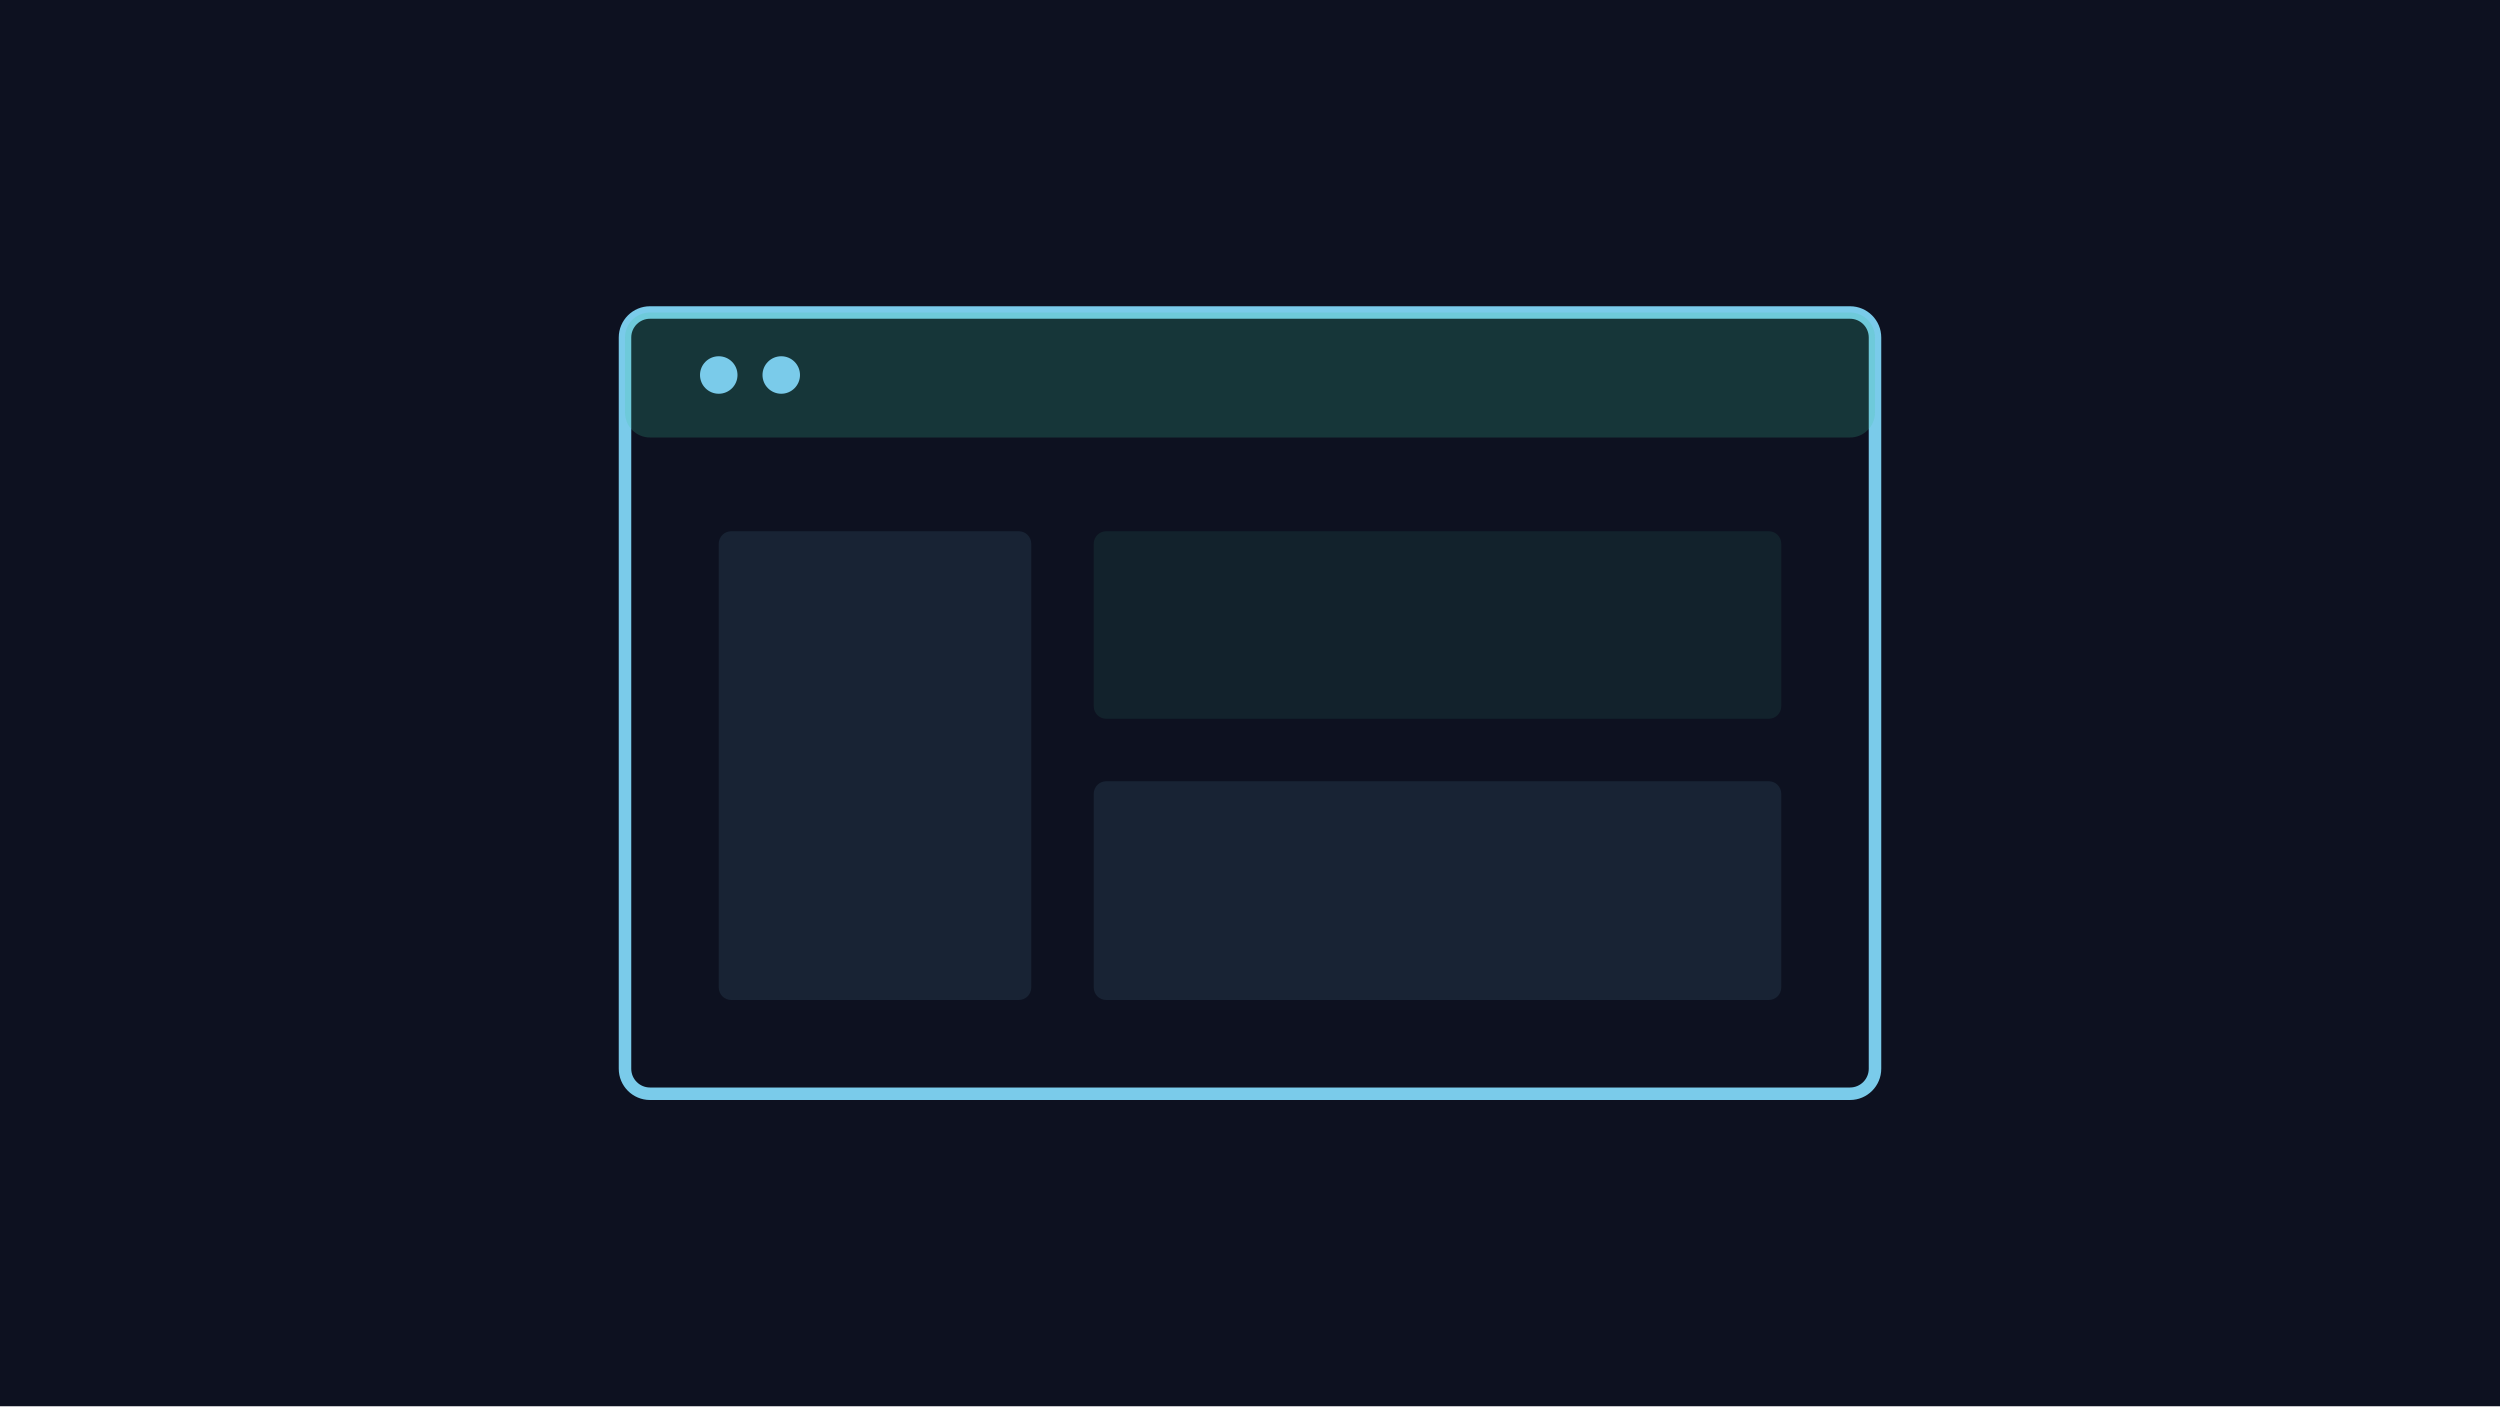
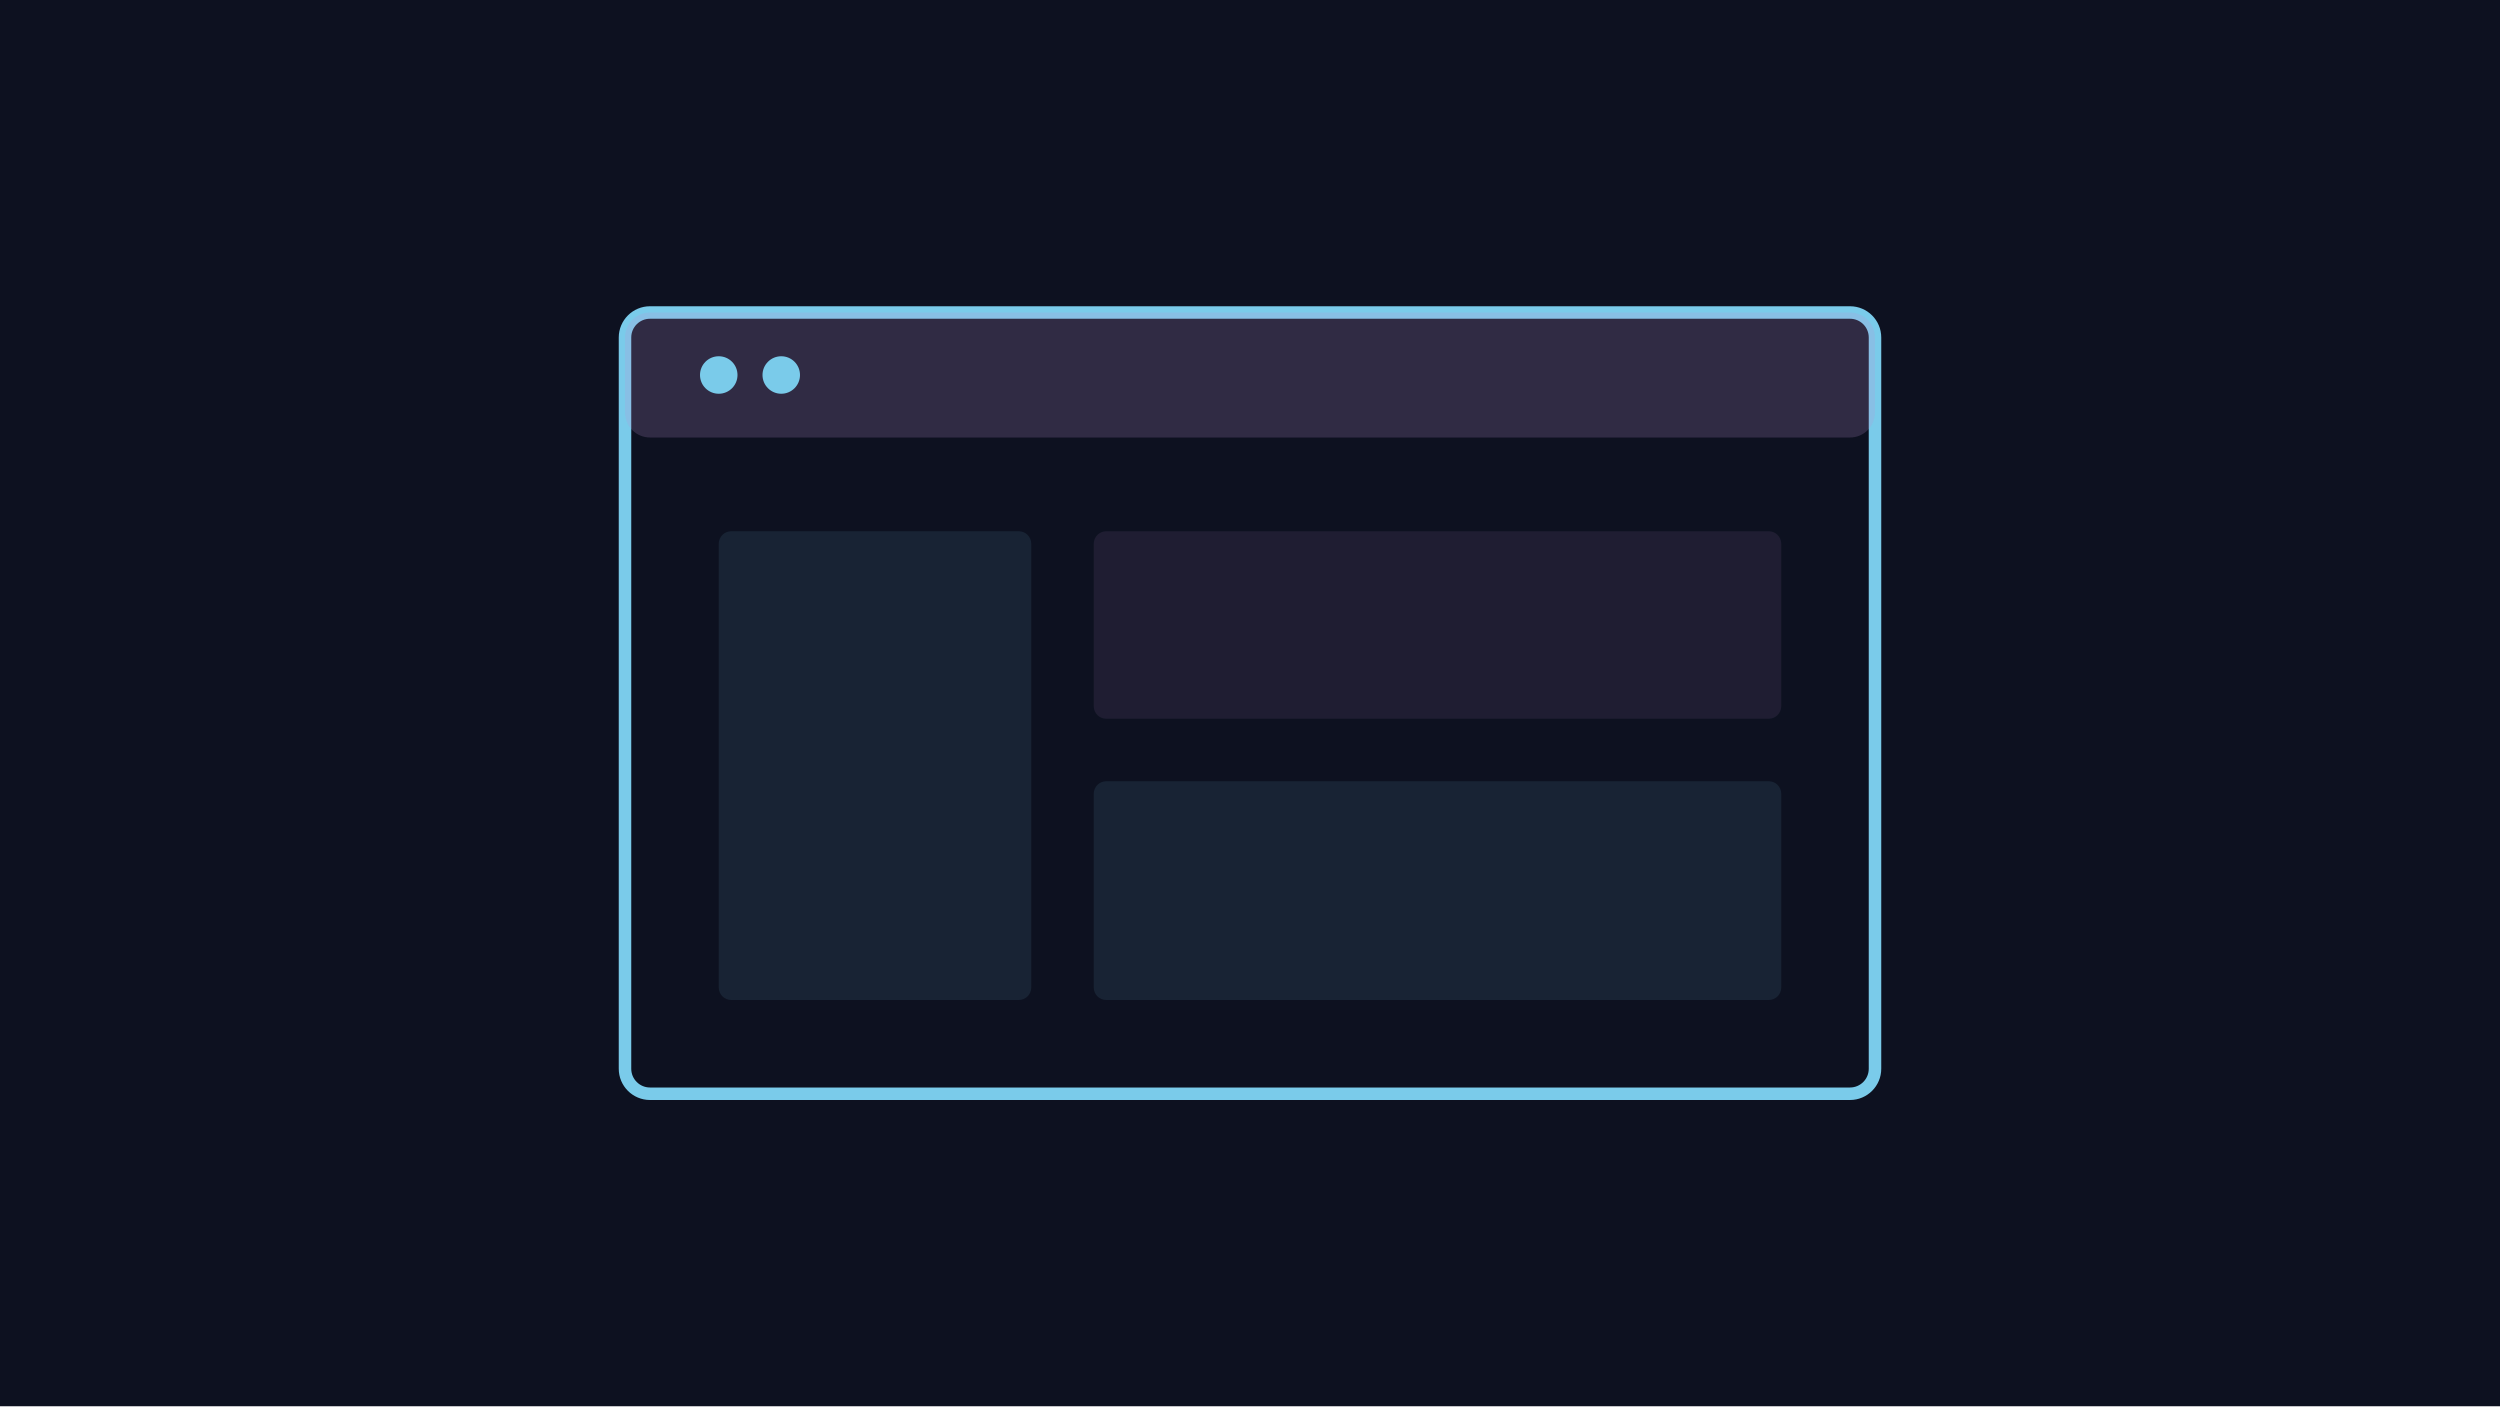
<svg xmlns="http://www.w3.org/2000/svg" viewBox="0 0 800 450">
  <rect width="800" height="450" fill="#0d1120" />
  <rect x="200" y="100" width="400" height="250" rx="8" fill="none" stroke="#7acbea" stroke-width="4" />
-   <rect x="200" y="100" width="400" height="40" rx="8" fill="#3ec699" opacity="0.2" />
+   <rect x="200" y="100" width="400" height="40" rx="8" fill="#BD90D3" opacity="0.2" />
  <circle cx="230" cy="120" r="6" fill="#7acbea" />
  <circle cx="250" cy="120" r="6" fill="#7acbea" />
  <rect x="230" y="170" width="100" height="150" rx="4" fill="#7acbea" opacity="0.1" />
-   <rect x="350" y="170" width="220" height="60" rx="4" fill="#3ec699" opacity="0.1" />
+   <rect x="350" y="170" width="220" height="60" rx="4" fill="#BD90D3" opacity="0.1" />
  <rect x="350" y="250" width="220" height="70" rx="4" fill="#7acbea" opacity="0.1" />
</svg>
